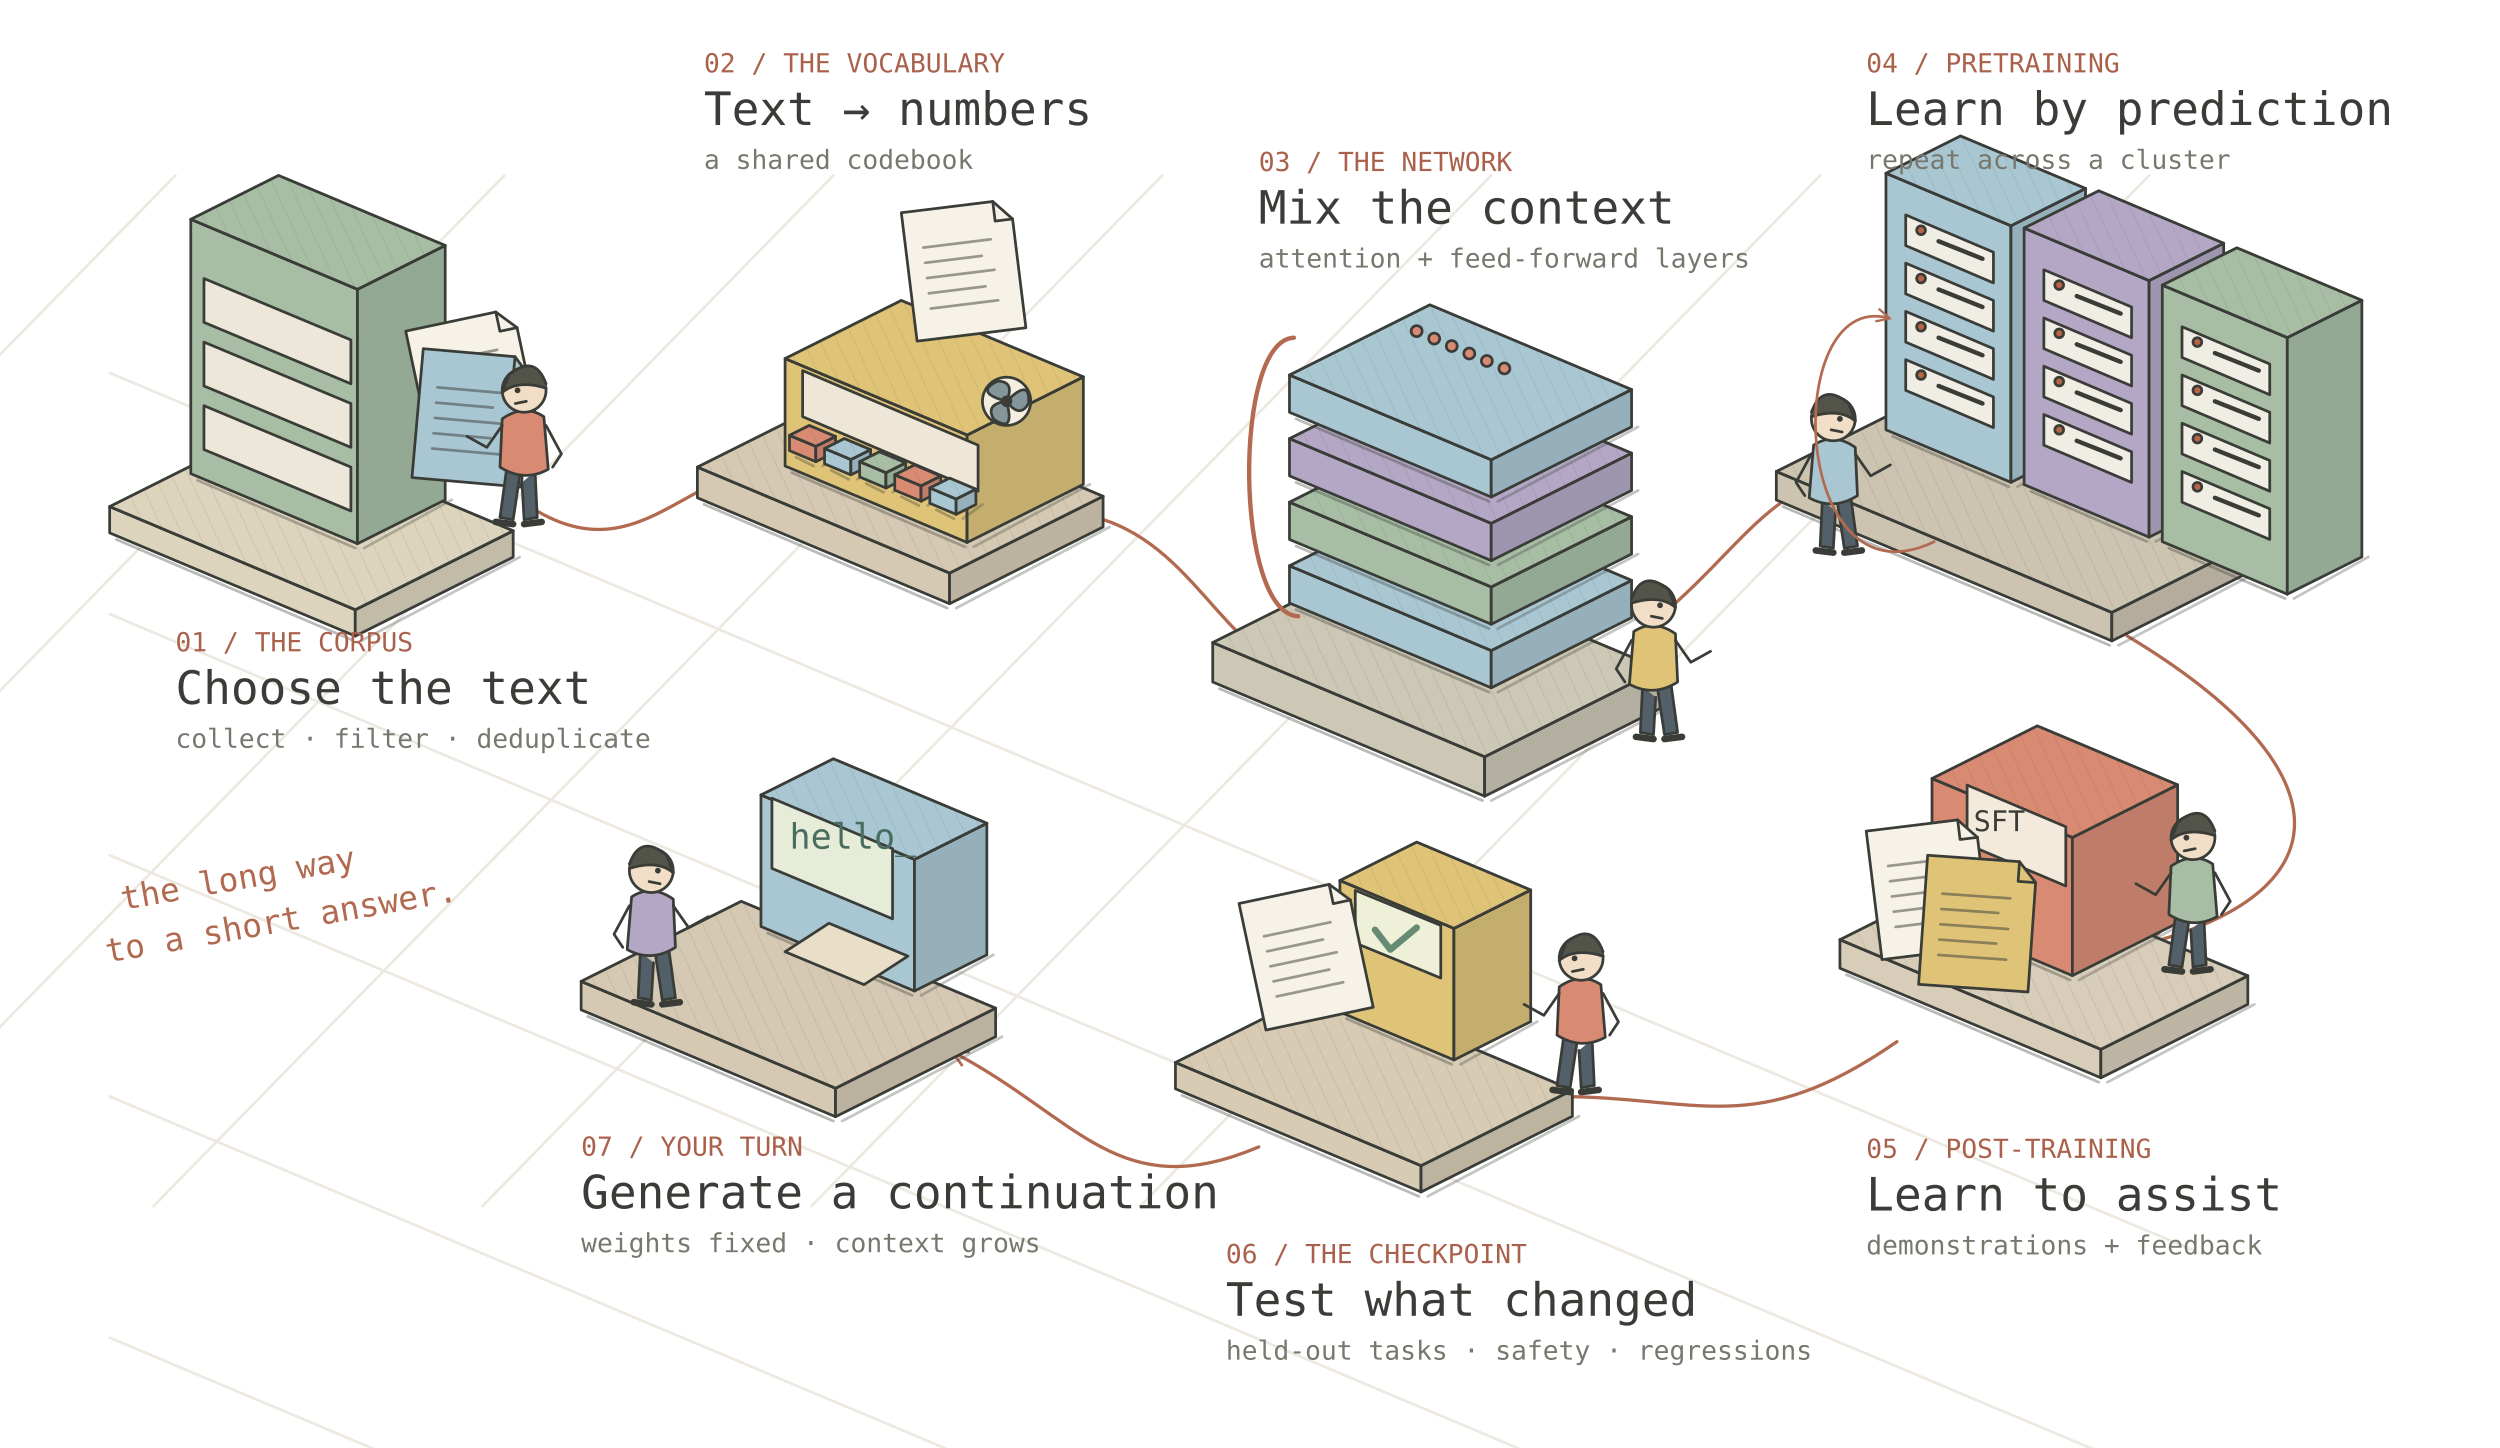
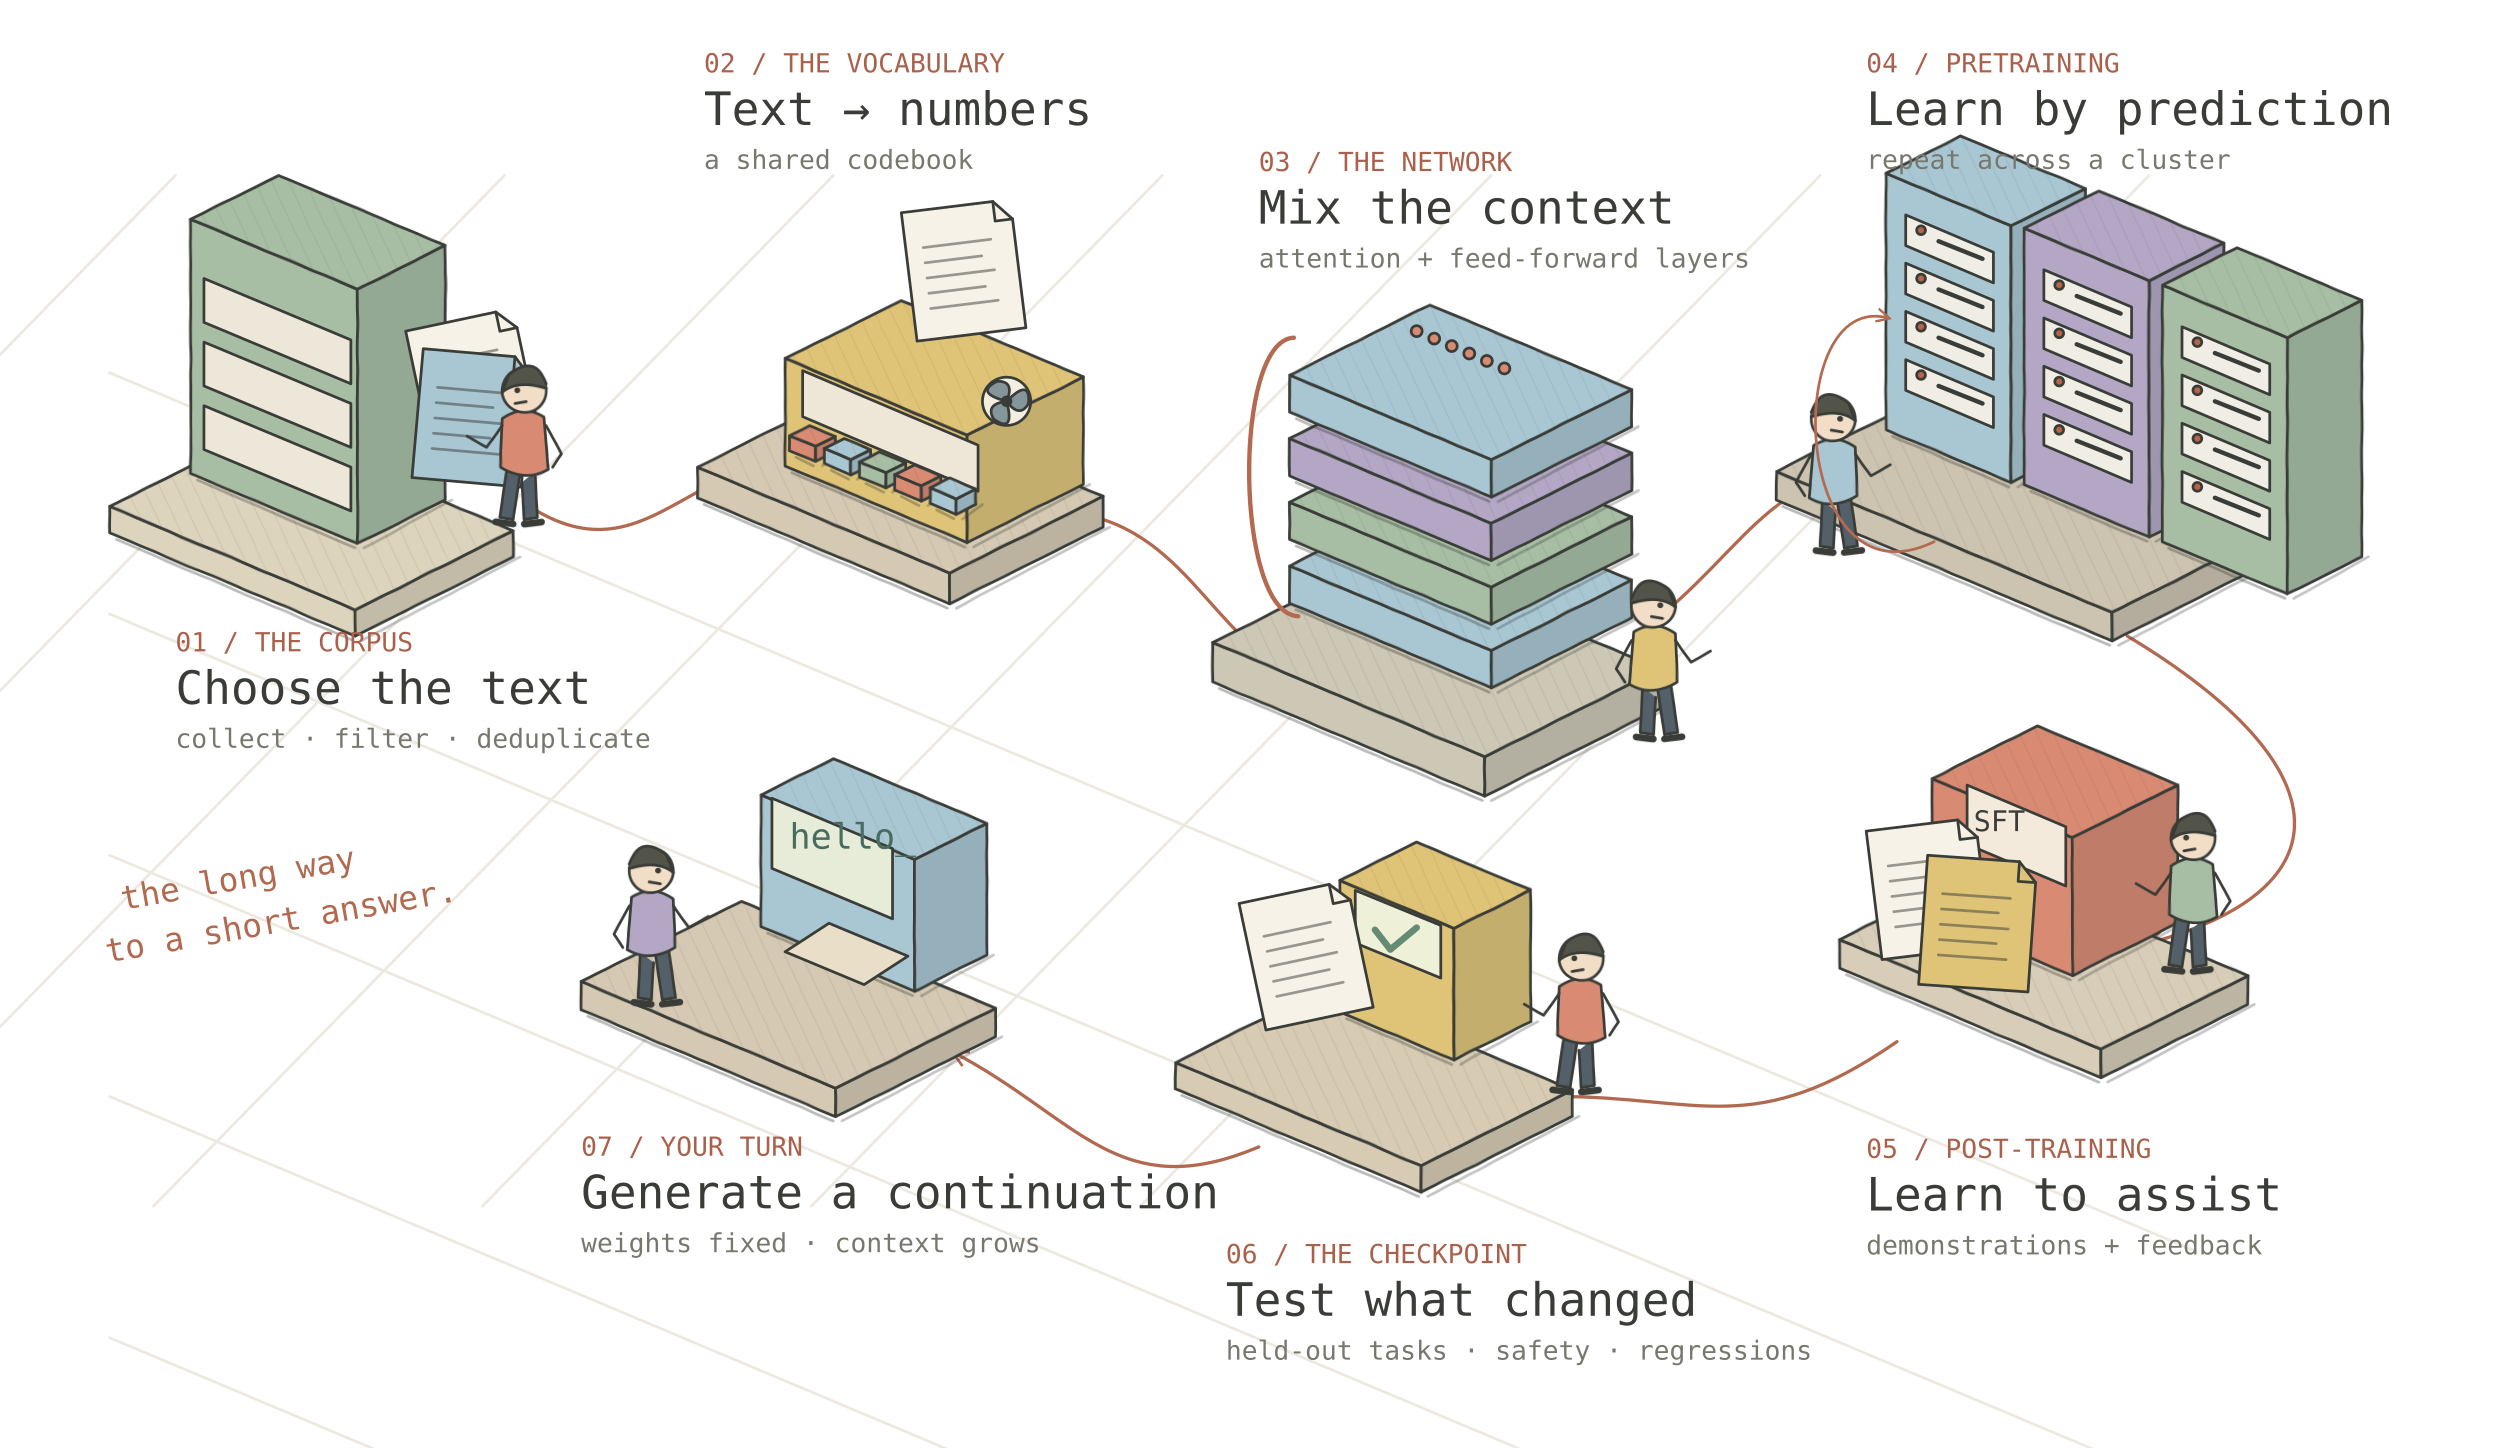
<svg xmlns="http://www.w3.org/2000/svg" viewBox="0 0 1140 660" role="group" aria-label="An illustrated workshop follows a language model from a curated document archive through tokenization, transformer layers, a GPU cluster, post-training, evaluation, and inference. Select a station to explore." class="workshop-svg">
  <defs>
-     <pattern id="hatch" width="7" height="7" patternUnits="userSpaceOnUse" patternTransform="rotate(-25)">
+     <pattern id="workshop-hatch" width="7" height="7" patternUnits="userSpaceOnUse" patternTransform="rotate(-25)">
      <path d="M0 0V7" stroke="#443f36" stroke-width=".7" opacity=".45" />
    </pattern>
-     <filter id="pencil">
+     <filter id="workshop-pencil">
      <feTurbulence type="fractalNoise" baseFrequency=".065" numOctaves="2" seed="8" result="noise" />
      <feDisplacementMap in="SourceGraphic" in2="noise" scale=".7" xChannelSelector="R" yChannelSelector="G" />
    </filter>
-     <marker id="arrow" viewBox="0 0 10 10" refX="8" refY="5" markerWidth="6" markerHeight="6" orient="auto-start-reverse">
+     <marker id="workshop-arrow" viewBox="0 0 10 10" refX="8" refY="5" markerWidth="6" markerHeight="6" orient="auto-start-reverse">
      <path d="M1 1L9 5L1 9" fill="none" stroke="#b16a50" stroke-width="1.4" />
    </marker>
  </defs>
  <g stroke="#393c37" stroke-width="1.25" stroke-linecap="round" stroke-linejoin="round" font-family="Kevin,monospace" fill="#393c37">
    <g fill="none" stroke="#c1b59b" opacity=".3">
      <path d="M50 170L1000 570" />
      <path d="M50 280L1000 680" />
      <path d="M50 390L1000 790" />
      <path d="M50 500L1000 900" />
      <path d="M50 610L1000 1010" />
      <path d="M50 720L1000 1120" />
      <path d="M80 80L-380 550" />
      <path d="M230 80L-230 550" />
      <path d="M380 80L-80 550" />
      <path d="M530 80L70 550" />
      <path d="M680 80L220 550" />
      <path d="M830 80L370 550" />
      <path d="M980 80L520 550" />
    </g>
    <g fill="none" stroke="#b16a50" stroke-width="1.5">
-       <path d="M240 230C300 270 320 190 385 218" marker-end="url(#arrow)" class="flow-path" />
-       <path d="M500 236C550 250 560 310 610 310" marker-end="url(#arrow)" class="flow-path" />
-       <path d="M748 288C800 250 810 202 880 220" marker-end="url(#arrow)" class="flow-path" />
-       <path d="M970 290C1070 350 1070 406 980 430" marker-end="url(#arrow)" class="flow-path" />
-       <path d="M865 475C800 520 775 500 710 500" marker-end="url(#arrow)" class="flow-path" />
-       <path d="M574 523C510 550 492 510 435 480" marker-end="url(#arrow)" class="flow-path" />
+       <path d="M240 230C300 270 320 190 385 218" marker-end="url(#workshop-arrow)" class="flow-path" />
+       <path d="M500 236C550 250 560 310 610 310" marker-end="url(#workshop-arrow)" class="flow-path" />
+       <path d="M748 288C800 250 810 202 880 220" marker-end="url(#workshop-arrow)" class="flow-path" />
+       <path d="M970 290C1070 350 1070 406 980 430" marker-end="url(#workshop-arrow)" class="flow-path" />
+       <path d="M865 475C800 520 775 500 710 500" marker-end="url(#workshop-arrow)" class="flow-path" />
+       <path d="M574 523C510 550 492 510 435 480" marker-end="url(#workshop-arrow)" class="flow-path" />
    </g>
    <a href="#data" class="station" data-stop="0" aria-label="Explore data curation">
      <g class="station-art">
-         <g class="ink-object">
+         <g class="ink-object" filter="url(#workshop-pencil)">
          <polygon points="50,231 162,278.04 162,290.04 50,243" fill="#ddd4bd" />
          <polygon points="234,242.04 162,278.04 162,290.04 234,254.04" fill="#ddd4bd" />
          <polygon points="234,242.04 162,278.04 162,290.04 234,254.04" fill="#252c32" opacity=".15" />
          <polygon points="122,195 234,242.04 162,278.04 50,231" fill="#ddd4bd" />
-           <polygon points="122,195 234,242.04 162,278.04 50,231" fill="url(#hatch)" opacity=".27" />
+           <polygon points="122,195 234,242.04 162,278.04 50,231" fill="url(#workshop-hatch)" opacity=".27" />
          <path d="M53 246L161 292.04" opacity=".35" />
          <path d="M165 292.04L237 254.04" opacity=".3" />
        </g>
-         <g class="ink-object">
+         <g class="ink-object" filter="url(#workshop-pencil)">
          <polygon points="87,100 163,131.92 163,247.92 87,216" fill="#a7bea4" />
          <polygon points="203,111.92 163,131.92 163,247.92 203,227.92" fill="#a7bea4" />
          <polygon points="203,111.92 163,131.92 163,247.92 203,227.92" fill="#252c32" opacity=".15" />
          <polygon points="127,80 203,111.92 163,131.92 87,100" fill="#a7bea4" />
-           <polygon points="127,80 203,111.92 163,131.92 87,100" fill="url(#hatch)" opacity=".27" />
+           <polygon points="127,80 203,111.92 163,131.92 87,100" fill="url(#workshop-hatch)" opacity=".27" />
          <path d="M90 219L162 249.92" opacity=".35" />
          <path d="M166 249.92L206 227.92" opacity=".3" />
        </g>
        <path d="M93 127l67 28v20l-67-28z" fill="#ece7d8" />
        <path d="M93 156l67 28v20l-67-28z" fill="#ece7d8" />
        <path d="M93 185l67 28v20l-67-28z" fill="#ece7d8" />
        <g transform="translate(185 151) rotate(-12)">
          <path d="M0 0L42 0L50 9L50 59L0 59Z" fill="#f7f2e7" />
          <path d="M42 0L42 9L50 9" fill="none" />
          <path d="M8 17L39 17" opacity=".5" />
          <path d="M8 24L34 24" opacity=".5" />
          <path d="M8 31L39 31" opacity=".5" />
          <path d="M8 38L34 38" opacity=".5" />
          <path d="M8 45L39 45" opacity=".5" />
        </g>
        <g transform="translate(193 159) rotate(5)">
          <path d="M0 0L42 0L50 9L50 59L0 59Z" fill="#a9c7d3" />
          <path d="M42 0L42 9L50 9" fill="none" />
          <path d="M8 17L39 17" opacity=".5" />
          <path d="M8 24L34 24" opacity=".5" />
          <path d="M8 31L39 31" opacity=".5" />
          <path d="M8 38L34 38" opacity=".5" />
          <path d="M8 45L39 45" opacity=".5" />
        </g>
-         <g transform="translate(239 207) scale(-1 1)" class="tiny-person">
+         <g transform="translate(239 207) scale(-1 1)" class="tiny-person" filter="url(#workshop-pencil)">
          <path d="M-5 8L-6 29L0 30L1 13M2 10L5 30L11 29L8 7" fill="#536069" />
          <path d="M-9-17Q0-23 10-16L11 6Q0 13-11 7Z" fill="#d98a72" />
          <path d="M-10-13L-17 0L-13 6M10-13L17-3L26-8" fill="none" />
          <circle cx="0" cy="-29" r="10" fill="#f2ddc7" />
          <path d="M-10-32Q-5-46 7-36L10-28Q3-34-10-30" fill="#525349" />
          <circle cx="3" cy="-29" r="0.7" fill="#393c37" />
          <path d="M-1-24L4-23" fill="none" />
          <path d="M-8 31L0 32M5 32L13 31" stroke-width="3" />
        </g>
      </g>
      <g class="station-label" stroke="none">
        <text x="80" y="297" font-size="12" fill="#aa614b">01 / THE CORPUS</text>
        <text x="80" y="321" font-size="21">Choose the text</text>
        <text x="80" y="341" font-size="12" fill="#77776e">collect · filter · deduplicate</text>
      </g>
    </a>
    <a href="#tokens" class="station" data-stop="1" aria-label="Explore tokenization">
      <g class="station-art">
-         <g class="ink-object">
+         <g class="ink-object" filter="url(#workshop-pencil)">
          <polygon points="318,213 433,261.3 433,275.3 318,227" fill="#d5c9b4" />
          <polygon points="503,226.3 433,261.3 433,275.3 503,240.3" fill="#d5c9b4" />
          <polygon points="503,226.3 433,261.3 433,275.3 503,240.3" fill="#252c32" opacity=".15" />
          <polygon points="388,178 503,226.3 433,261.3 318,213" fill="#d5c9b4" />
-           <polygon points="388,178 503,226.3 433,261.3 318,213" fill="url(#hatch)" opacity=".27" />
+           <polygon points="388,178 503,226.3 433,261.3 318,213" fill="url(#workshop-hatch)" opacity=".27" />
          <path d="M321 230L432 277.3" opacity=".35" />
          <path d="M436 277.3L506 240.3" opacity=".3" />
        </g>
-         <g class="ink-object">
+         <g class="ink-object" filter="url(#workshop-pencil)">
          <polygon points="358,163.5 441,198.36 441,247.36 358,212.5" fill="#dfc478" />
          <polygon points="494,171.86 441,198.36 441,247.36 494,220.86" fill="#dfc478" />
          <polygon points="494,171.86 441,198.36 441,247.36 494,220.86" fill="#252c32" opacity=".15" />
          <polygon points="411,137 494,171.86 441,198.36 358,163.5" fill="#dfc478" />
-           <polygon points="411,137 494,171.86 441,198.36 358,163.5" fill="url(#hatch)" opacity=".27" />
+           <polygon points="411,137 494,171.86 441,198.36 358,163.5" fill="url(#workshop-hatch)" opacity=".27" />
          <path d="M361 215.5L440 249.36" opacity=".35" />
          <path d="M444 249.36L497 220.86" opacity=".3" />
        </g>
        <path d="M366 169l80 34v21l-80-34z" fill="#eee6d7" />
-         <g class="ink-object">
+         <g class="ink-object" filter="url(#workshop-pencil)">
          <polygon points="360,198.5 372,203.54 372,210.54 360,205.5" fill="#d98a72" />
          <polygon points="381,199.04 372,203.54 372,210.54 381,206.04" fill="#d98a72" />
          <polygon points="381,199.04 372,203.54 372,210.54 381,206.04" fill="#252c32" opacity=".15" />
          <polygon points="369,194 381,199.04 372,203.54 360,198.5" fill="#d98a72" />
-           <polygon points="369,194 381,199.04 372,203.54 360,198.5" fill="url(#hatch)" opacity=".27" />
+           <polygon points="369,194 381,199.04 372,203.54 360,198.5" fill="url(#workshop-hatch)" opacity=".27" />
          <path d="M363 208.5L371 212.54" opacity=".35" />
          <path d="M375 212.54L384 206.04" opacity=".3" />
        </g>
-         <g class="ink-object">
+         <g class="ink-object" filter="url(#workshop-pencil)">
          <polygon points="376,204.5 388,209.54 388,216.54 376,211.5" fill="#a9c7d3" />
          <polygon points="397,205.04 388,209.54 388,216.54 397,212.04" fill="#a9c7d3" />
          <polygon points="397,205.04 388,209.54 388,216.54 397,212.04" fill="#252c32" opacity=".15" />
          <polygon points="385,200 397,205.04 388,209.54 376,204.5" fill="#a9c7d3" />
-           <polygon points="385,200 397,205.04 388,209.54 376,204.5" fill="url(#hatch)" opacity=".27" />
+           <polygon points="385,200 397,205.04 388,209.54 376,204.5" fill="url(#workshop-hatch)" opacity=".27" />
          <path d="M379 214.5L387 218.54" opacity=".35" />
          <path d="M391 218.54L400 212.04" opacity=".3" />
        </g>
-         <g class="ink-object">
+         <g class="ink-object" filter="url(#workshop-pencil)">
          <polygon points="392,210.5 404,215.54 404,222.54 392,217.5" fill="#a7bea4" />
          <polygon points="413,211.04 404,215.54 404,222.54 413,218.04" fill="#a7bea4" />
          <polygon points="413,211.04 404,215.54 404,222.54 413,218.04" fill="#252c32" opacity=".15" />
          <polygon points="401,206 413,211.04 404,215.54 392,210.5" fill="#a7bea4" />
-           <polygon points="401,206 413,211.04 404,215.54 392,210.5" fill="url(#hatch)" opacity=".27" />
+           <polygon points="401,206 413,211.04 404,215.54 392,210.5" fill="url(#workshop-hatch)" opacity=".27" />
          <path d="M395 220.5L403 224.54" opacity=".35" />
          <path d="M407 224.54L416 218.04" opacity=".3" />
        </g>
-         <g class="ink-object">
+         <g class="ink-object" filter="url(#workshop-pencil)">
          <polygon points="408,216.5 420,221.54 420,228.54 408,223.5" fill="#d98a72" />
          <polygon points="429,217.04 420,221.54 420,228.54 429,224.04" fill="#d98a72" />
          <polygon points="429,217.04 420,221.54 420,228.54 429,224.04" fill="#252c32" opacity=".15" />
          <polygon points="417,212 429,217.04 420,221.54 408,216.5" fill="#d98a72" />
-           <polygon points="417,212 429,217.04 420,221.54 408,216.5" fill="url(#hatch)" opacity=".27" />
+           <polygon points="417,212 429,217.04 420,221.54 408,216.5" fill="url(#workshop-hatch)" opacity=".27" />
          <path d="M411 226.5L419 230.54" opacity=".35" />
          <path d="M423 230.54L432 224.04" opacity=".3" />
        </g>
-         <g class="ink-object">
+         <g class="ink-object" filter="url(#workshop-pencil)">
          <polygon points="424,222.5 436,227.54 436,234.54 424,229.5" fill="#a9c7d3" />
          <polygon points="445,223.04 436,227.54 436,234.54 445,230.04" fill="#a9c7d3" />
          <polygon points="445,223.04 436,227.54 436,234.54 445,230.04" fill="#252c32" opacity=".15" />
          <polygon points="433,218 445,223.04 436,227.54 424,222.5" fill="#a9c7d3" />
-           <polygon points="433,218 445,223.04 436,227.54 424,222.5" fill="url(#hatch)" opacity=".27" />
+           <polygon points="433,218 445,223.04 436,227.54 424,222.5" fill="url(#workshop-hatch)" opacity=".27" />
          <path d="M427 232.5L435 236.54" opacity=".35" />
          <path d="M439 236.54L448 230.04" opacity=".3" />
        </g>
        <g transform="translate(411 97) rotate(-7)">
          <path d="M0 0L42 0L50 9L50 59L0 59Z" fill="#f7f2e7" />
          <path d="M42 0L42 9L50 9" fill="none" />
          <path d="M8 17L39 17" opacity=".5" />
          <path d="M8 24L34 24" opacity=".5" />
          <path d="M8 31L39 31" opacity=".5" />
          <path d="M8 38L34 38" opacity=".5" />
          <path d="M8 45L39 45" opacity=".5" />
        </g>
        <g class="fan" style="transform-origin:459px 183px">
          <circle cx="459" cy="183" r="11" fill="#f4eee0" />
          <path d="M459 183q11 -11 10 1q-4 7 -10 -1" fill="#85969b" transform="rotate(0 459 183)" />
          <path d="M459 183q11 -11 10 1q-4 7 -10 -1" fill="#85969b" transform="rotate(120 459 183)" />
          <path d="M459 183q11 -11 10 1q-4 7 -10 -1" fill="#85969b" transform="rotate(240 459 183)" />
          <circle cx="459" cy="183" r="2" fill="#393c37" />
        </g>
      </g>
      <g class="station-label" stroke="none">
        <text x="321" y="33" font-size="12" fill="#aa614b">02 / THE VOCABULARY</text>
        <text x="321" y="57" font-size="21">Text → numbers</text>
        <text x="321" y="77" font-size="12" fill="#77776e">a shared codebook</text>
      </g>
    </a>
    <a href="#transformer" class="station" data-stop="2" aria-label="Explore the transformer">
      <g class="station-art">
-         <g class="ink-object">
+         <g class="ink-object" filter="url(#workshop-pencil)">
          <polygon points="553,293 677,345.08 677,363.08 553,311" fill="#cdc7b5" />
          <polygon points="757,305.08 677,345.08 677,363.08 757,323.08" fill="#cdc7b5" />
          <polygon points="757,305.08 677,345.08 677,363.08 757,323.08" fill="#252c32" opacity=".15" />
          <polygon points="633,253 757,305.08 677,345.08 553,293" fill="#cdc7b5" />
-           <polygon points="633,253 757,305.08 677,345.08 553,293" fill="url(#hatch)" opacity=".27" />
+           <polygon points="633,253 757,305.08 677,345.08 553,293" fill="url(#workshop-hatch)" opacity=".27" />
          <path d="M556 314L676 365.08" opacity=".35" />
          <path d="M680 365.08L760 323.08" opacity=".3" />
        </g>
-         <g class="ink-object">
+         <g class="ink-object" filter="url(#workshop-pencil)">
          <polygon points="588,258 680,296.64 680,313.64 588,275" fill="#a9c7d3" />
          <polygon points="744,264.64 680,296.64 680,313.64 744,281.64" fill="#a9c7d3" />
          <polygon points="744,264.64 680,296.64 680,313.64 744,281.64" fill="#252c32" opacity=".15" />
          <polygon points="652,226 744,264.64 680,296.64 588,258" fill="#a9c7d3" />
-           <polygon points="652,226 744,264.64 680,296.64 588,258" fill="url(#hatch)" opacity=".27" />
+           <polygon points="652,226 744,264.64 680,296.64 588,258" fill="url(#workshop-hatch)" opacity=".27" />
          <path d="M591 278L679 315.64" opacity=".35" />
          <path d="M683 315.64L747 281.64" opacity=".3" />
        </g>
-         <g class="ink-object">
+         <g class="ink-object" filter="url(#workshop-pencil)">
          <polygon points="588,229 680,267.64 680,284.64 588,246" fill="#a7bea4" />
          <polygon points="744,235.64 680,267.64 680,284.64 744,252.64" fill="#a7bea4" />
          <polygon points="744,235.64 680,267.64 680,284.64 744,252.64" fill="#252c32" opacity=".15" />
          <polygon points="652,197 744,235.64 680,267.64 588,229" fill="#a7bea4" />
-           <polygon points="652,197 744,235.64 680,267.64 588,229" fill="url(#hatch)" opacity=".27" />
+           <polygon points="652,197 744,235.64 680,267.64 588,229" fill="url(#workshop-hatch)" opacity=".27" />
          <path d="M591 249L679 286.64" opacity=".35" />
          <path d="M683 286.64L747 252.64" opacity=".3" />
        </g>
-         <g class="ink-object">
+         <g class="ink-object" filter="url(#workshop-pencil)">
          <polygon points="588,200 680,238.64 680,255.64 588,217" fill="#b3a7c5" />
          <polygon points="744,206.64 680,238.64 680,255.64 744,223.64" fill="#b3a7c5" />
          <polygon points="744,206.64 680,238.64 680,255.64 744,223.64" fill="#252c32" opacity=".15" />
          <polygon points="652,168 744,206.64 680,238.64 588,200" fill="#b3a7c5" />
-           <polygon points="652,168 744,206.64 680,238.64 588,200" fill="url(#hatch)" opacity=".27" />
+           <polygon points="652,168 744,206.64 680,238.64 588,200" fill="url(#workshop-hatch)" opacity=".27" />
          <path d="M591 220L679 257.64" opacity=".35" />
          <path d="M683 257.64L747 223.64" opacity=".3" />
        </g>
-         <g class="ink-object">
+         <g class="ink-object" filter="url(#workshop-pencil)">
          <polygon points="588,171 680,209.64 680,226.64 588,188" fill="#a9c7d3" />
          <polygon points="744,177.64 680,209.64 680,226.64 744,194.64" fill="#a9c7d3" />
          <polygon points="744,177.64 680,209.64 680,226.64 744,194.64" fill="#252c32" opacity=".15" />
          <polygon points="652,139 744,177.64 680,209.64 588,171" fill="#a9c7d3" />
-           <polygon points="652,139 744,177.64 680,209.64 588,171" fill="url(#hatch)" opacity=".27" />
+           <polygon points="652,139 744,177.64 680,209.64 588,171" fill="url(#workshop-hatch)" opacity=".27" />
          <path d="M591 191L679 228.64" opacity=".35" />
          <path d="M683 228.64L747 194.64" opacity=".3" />
        </g>
        <path d="M592 281C563 280 562 155 590 154" fill="none" stroke="#b46a51" stroke-width="2" />
        <circle cx="646" cy="151" r="2.5" fill="#d98a72" />
        <circle cx="654" cy="154.4" r="2.5" fill="#d98a72" />
        <circle cx="662" cy="157.8" r="2.5" fill="#d98a72" />
        <circle cx="670" cy="161.2" r="2.5" fill="#d98a72" />
        <circle cx="678" cy="164.6" r="2.5" fill="#d98a72" />
        <circle cx="686" cy="168" r="2.5" fill="#d98a72" />
-         <g transform="translate(754 305) scale(1 1)" class="tiny-person">
+         <g transform="translate(754 305) scale(1 1)" class="tiny-person" filter="url(#workshop-pencil)">
          <path d="M-5 8L-6 29L0 30L1 13M2 10L5 30L11 29L8 7" fill="#536069" />
          <path d="M-9-17Q0-23 10-16L11 6Q0 13-11 7Z" fill="#dfc478" />
          <path d="M-10-13L-17 0L-13 6M10-13L17-3L26-8" fill="none" />
          <circle cx="0" cy="-29" r="10" fill="#f2ddc7" />
          <path d="M-10-32Q-5-46 7-36L10-28Q3-34-10-30" fill="#525349" />
          <circle cx="3" cy="-29" r="0.7" fill="#393c37" />
          <path d="M-1-24L4-23" fill="none" />
          <path d="M-8 31L0 32M5 32L13 31" stroke-width="3" />
        </g>
      </g>
      <g class="station-label" stroke="none">
        <text x="574" y="78" font-size="12" fill="#aa614b">03 / THE NETWORK</text>
        <text x="574" y="102" font-size="21">Mix the context</text>
        <text x="574" y="122" font-size="12" fill="#77776e">attention + feed-forward layers</text>
      </g>
    </a>
    <a href="#learning" class="station" data-stop="3" aria-label="Explore pretraining">
      <g class="station-art">
-         <g class="ink-object">
+         <g class="ink-object" filter="url(#workshop-pencil)">
          <polygon points="810,215 963,279.26 963,292.26 810,228" fill="#ccc3b0" />
          <polygon points="1037,242.26 963,279.26 963,292.26 1037,255.26" fill="#ccc3b0" />
          <polygon points="1037,242.26 963,279.26 963,292.26 1037,255.26" fill="#252c32" opacity=".15" />
          <polygon points="884,178 1037,242.26 963,279.26 810,215" fill="#ccc3b0" />
-           <polygon points="884,178 1037,242.26 963,279.26 810,215" fill="url(#hatch)" opacity=".27" />
+           <polygon points="884,178 1037,242.26 963,279.26 810,215" fill="url(#workshop-hatch)" opacity=".27" />
          <path d="M813 231L962 294.26" opacity=".35" />
          <path d="M966 294.26L1040 255.26" opacity=".3" />
        </g>
-         <g class="ink-object">
+         <g class="ink-object" filter="url(#workshop-pencil)">
          <polygon points="860,79 917,102.94 917,219.94 860,196" fill="#a9c7d3" />
          <polygon points="951,85.94 917,102.94 917,219.94 951,202.94" fill="#a9c7d3" />
          <polygon points="951,85.94 917,102.94 917,219.94 951,202.94" fill="#252c32" opacity=".15" />
          <polygon points="894,62 951,85.94 917,102.94 860,79" fill="#a9c7d3" />
-           <polygon points="894,62 951,85.94 917,102.94 860,79" fill="url(#hatch)" opacity=".27" />
+           <polygon points="894,62 951,85.94 917,102.94 860,79" fill="url(#workshop-hatch)" opacity=".27" />
          <path d="M863 199L916 221.94" opacity=".35" />
          <path d="M920 221.94L954 202.94" opacity=".3" />
        </g>
        <path d="M869 98l40 17v14l-40-17z" fill="#f0ede4" />
        <circle cx="876" cy="105" r="2" fill="#b96446" class="blink" />
        <path d="M884 110L904 118" stroke-width="2" />
        <path d="M869 120l40 17v14l-40-17z" fill="#f0ede4" />
        <circle cx="876" cy="127" r="2" fill="#b96446" class="blink" />
        <path d="M884 132L904 140" stroke-width="2" />
        <path d="M869 142l40 17v14l-40-17z" fill="#f0ede4" />
        <circle cx="876" cy="149" r="2" fill="#b96446" class="blink" />
        <path d="M884 154L904 162" stroke-width="2" />
        <path d="M869 164l40 17v14l-40-17z" fill="#f0ede4" />
        <circle cx="876" cy="171" r="2" fill="#b96446" class="blink" />
        <path d="M884 176L904 184" stroke-width="2" />
-         <g class="ink-object">
+         <g class="ink-object" filter="url(#workshop-pencil)">
          <polygon points="923,104 980,127.94 980,244.94 923,221" fill="#b3a7c5" />
          <polygon points="1014,110.94 980,127.94 980,244.94 1014,227.94" fill="#b3a7c5" />
          <polygon points="1014,110.94 980,127.94 980,244.94 1014,227.94" fill="#252c32" opacity=".15" />
          <polygon points="957,87 1014,110.94 980,127.94 923,104" fill="#b3a7c5" />
-           <polygon points="957,87 1014,110.94 980,127.94 923,104" fill="url(#hatch)" opacity=".27" />
+           <polygon points="957,87 1014,110.94 980,127.94 923,104" fill="url(#workshop-hatch)" opacity=".27" />
          <path d="M926 224L979 246.94" opacity=".35" />
          <path d="M983 246.94L1017 227.94" opacity=".3" />
        </g>
        <path d="M932 123l40 17v14l-40-17z" fill="#f0ede4" />
        <circle cx="939" cy="130" r="2" fill="#b96446" class="blink" />
        <path d="M947 135L967 143" stroke-width="2" />
        <path d="M932 145l40 17v14l-40-17z" fill="#f0ede4" />
        <circle cx="939" cy="152" r="2" fill="#b96446" class="blink" />
        <path d="M947 157L967 165" stroke-width="2" />
        <path d="M932 167l40 17v14l-40-17z" fill="#f0ede4" />
        <circle cx="939" cy="174" r="2" fill="#b96446" class="blink" />
        <path d="M947 179L967 187" stroke-width="2" />
        <path d="M932 189l40 17v14l-40-17z" fill="#f0ede4" />
        <circle cx="939" cy="196" r="2" fill="#b96446" class="blink" />
        <path d="M947 201L967 209" stroke-width="2" />
-         <g class="ink-object">
+         <g class="ink-object" filter="url(#workshop-pencil)">
          <polygon points="986,130 1043,153.94 1043,270.94 986,247" fill="#a7bea4" />
          <polygon points="1077,136.94 1043,153.94 1043,270.94 1077,253.94" fill="#a7bea4" />
          <polygon points="1077,136.94 1043,153.94 1043,270.94 1077,253.94" fill="#252c32" opacity=".15" />
          <polygon points="1020,113 1077,136.94 1043,153.94 986,130" fill="#a7bea4" />
-           <polygon points="1020,113 1077,136.94 1043,153.94 986,130" fill="url(#hatch)" opacity=".27" />
+           <polygon points="1020,113 1077,136.94 1043,153.94 986,130" fill="url(#workshop-hatch)" opacity=".27" />
          <path d="M989 250L1042 272.94" opacity=".35" />
          <path d="M1046 272.94L1080 253.94" opacity=".3" />
        </g>
        <path d="M995 149l40 17v14l-40-17z" fill="#f0ede4" />
        <circle cx="1002" cy="156" r="2" fill="#b96446" class="blink" />
        <path d="M1010 161L1030 169" stroke-width="2" />
        <path d="M995 171l40 17v14l-40-17z" fill="#f0ede4" />
        <circle cx="1002" cy="178" r="2" fill="#b96446" class="blink" />
        <path d="M1010 183L1030 191" stroke-width="2" />
        <path d="M995 193l40 17v14l-40-17z" fill="#f0ede4" />
        <circle cx="1002" cy="200" r="2" fill="#b96446" class="blink" />
        <path d="M1010 205L1030 213" stroke-width="2" />
        <path d="M995 215l40 17v14l-40-17z" fill="#f0ede4" />
        <circle cx="1002" cy="222" r="2" fill="#b96446" class="blink" />
        <path d="M1010 227L1030 235" stroke-width="2" />
-         <g transform="translate(836 220) scale(1 1)" class="tiny-person">
+         <g transform="translate(836 220) scale(1 1)" class="tiny-person" filter="url(#workshop-pencil)">
          <path d="M-5 8L-6 29L0 30L1 13M2 10L5 30L11 29L8 7" fill="#536069" />
          <path d="M-9-17Q0-23 10-16L11 6Q0 13-11 7Z" fill="#a9c7d3" />
          <path d="M-10-13L-17 0L-13 6M10-13L17-3L26-8" fill="none" />
          <circle cx="0" cy="-29" r="10" fill="#f2ddc7" />
          <path d="M-10-32Q-5-46 7-36L10-28Q3-34-10-30" fill="#525349" />
          <circle cx="3" cy="-29" r="0.7" fill="#393c37" />
          <path d="M-1-24L4-23" fill="none" />
          <path d="M-8 31L0 32M5 32L13 31" stroke-width="3" />
        </g>
-         <path d="M882 247C816 279 812 132 861 145" fill="none" stroke="#b46a51" marker-end="url(#arrow)" />
+         <path d="M882 247C816 279 812 132 861 145" fill="none" stroke="#b46a51" marker-end="url(#workshop-arrow)" />
      </g>
      <g class="station-label" stroke="none">
        <text x="851" y="33" font-size="12" fill="#aa614b">04 / PRETRAINING</text>
        <text x="851" y="57" font-size="21">Learn by prediction</text>
        <text x="851" y="77" font-size="12" fill="#77776e">repeat across a cluster</text>
      </g>
    </a>
    <a href="#assistant" class="station" data-stop="4" aria-label="Explore post-training">
      <g class="station-art">
-         <g class="ink-object">
+         <g class="ink-object" filter="url(#workshop-pencil)">
          <polygon points="839,428.5 958,478.48 958,491.48 839,441.5" fill="#d7cdb8" />
          <polygon points="1025,444.98 958,478.48 958,491.48 1025,457.98" fill="#d7cdb8" />
          <polygon points="1025,444.98 958,478.48 958,491.48 1025,457.98" fill="#252c32" opacity=".15" />
          <polygon points="906,395 1025,444.98 958,478.48 839,428.5" fill="#d7cdb8" />
-           <polygon points="906,395 1025,444.98 958,478.48 839,428.5" fill="url(#hatch)" opacity=".27" />
+           <polygon points="906,395 1025,444.98 958,478.48 839,428.5" fill="url(#workshop-hatch)" opacity=".27" />
          <path d="M842 444.5L957 493.48" opacity=".35" />
          <path d="M961 493.48L1028 457.98" opacity=".3" />
        </g>
-         <g class="ink-object">
+         <g class="ink-object" filter="url(#workshop-pencil)">
          <polygon points="881,355 945,381.88 945,444.88 881,418" fill="#d98a72" />
          <polygon points="993,357.88 945,381.88 945,444.88 993,420.88" fill="#d98a72" />
          <polygon points="993,357.88 945,381.88 945,444.88 993,420.88" fill="#252c32" opacity=".15" />
          <polygon points="929,331 993,357.88 945,381.88 881,355" fill="#d98a72" />
-           <polygon points="929,331 993,357.88 945,381.88 881,355" fill="url(#hatch)" opacity=".27" />
+           <polygon points="929,331 993,357.88 945,381.88 881,355" fill="url(#workshop-hatch)" opacity=".27" />
          <path d="M884 421L944 446.88" opacity=".35" />
          <path d="M948 446.88L996 420.88" opacity=".3" />
        </g>
        <path d="M897 358l45 19v27l-45-19z" fill="#f4eadb" />
        <text x="900" y="379" font-size="13" stroke="none">SFT</text>
-         <g transform="translate(1000 411) scale(-1 1)" class="tiny-person">
+         <g transform="translate(1000 411) scale(-1 1)" class="tiny-person" filter="url(#workshop-pencil)">
          <path d="M-5 8L-6 29L0 30L1 13M2 10L5 30L11 29L8 7" fill="#536069" />
          <path d="M-9-17Q0-23 10-16L11 6Q0 13-11 7Z" fill="#a7bea4" />
          <path d="M-10-13L-17 0L-13 6M10-13L17-3L26-8" fill="none" />
          <circle cx="0" cy="-29" r="10" fill="#f2ddc7" />
          <path d="M-10-32Q-5-46 7-36L10-28Q3-34-10-30" fill="#525349" />
          <circle cx="3" cy="-29" r="0.7" fill="#393c37" />
          <path d="M-1-24L4-23" fill="none" />
          <path d="M-8 31L0 32M5 32L13 31" stroke-width="3" />
        </g>
        <g transform="translate(851 379) rotate(-7)">
          <path d="M0 0L42 0L50 9L50 59L0 59Z" fill="#f7f2e7" />
          <path d="M42 0L42 9L50 9" fill="none" />
          <path d="M8 17L39 17" opacity=".5" />
          <path d="M8 24L34 24" opacity=".5" />
          <path d="M8 31L39 31" opacity=".5" />
          <path d="M8 38L34 38" opacity=".5" />
          <path d="M8 45L39 45" opacity=".5" />
        </g>
        <g transform="translate(879 390) rotate(4)">
          <path d="M0 0L42 0L50 9L50 59L0 59Z" fill="#dfc478" />
          <path d="M42 0L42 9L50 9" fill="none" />
          <path d="M8 17L39 17" opacity=".5" />
          <path d="M8 24L34 24" opacity=".5" />
          <path d="M8 31L39 31" opacity=".5" />
          <path d="M8 38L34 38" opacity=".5" />
          <path d="M8 45L39 45" opacity=".5" />
        </g>
      </g>
      <g class="station-label" stroke="none">
        <text x="851" y="528" font-size="12" fill="#aa614b">05 / POST-TRAINING</text>
        <text x="851" y="552" font-size="21">Learn to assist</text>
        <text x="851" y="572" font-size="12" fill="#77776e">demonstrations + feedback</text>
      </g>
    </a>
    <a href="#evaluation" class="station" data-stop="5" aria-label="Explore evaluation">
      <g class="station-art">
-         <g class="ink-object">
+         <g class="ink-object" filter="url(#workshop-pencil)">
          <polygon points="536,484.5 648,531.54 648,543.54 536,496.5" fill="#d7cbb4" />
          <polygon points="717,497.04 648,531.54 648,543.54 717,509.04" fill="#d7cbb4" />
          <polygon points="717,497.04 648,531.54 648,543.54 717,509.04" fill="#252c32" opacity=".15" />
          <polygon points="605,450 717,497.04 648,531.54 536,484.5" fill="#d7cbb4" />
-           <polygon points="605,450 717,497.04 648,531.54 536,484.5" fill="url(#hatch)" opacity=".27" />
+           <polygon points="605,450 717,497.04 648,531.54 536,484.5" fill="url(#workshop-hatch)" opacity=".27" />
          <path d="M539 499.5L647 545.54" opacity=".35" />
          <path d="M651 545.54L720 509.04" opacity=".3" />
        </g>
-         <g class="ink-object">
+         <g class="ink-object" filter="url(#workshop-pencil)">
          <polygon points="611,401.5 663,423.34 663,483.34 611,461.5" fill="#dfc478" />
          <polygon points="698,405.84 663,423.34 663,483.34 698,465.84" fill="#dfc478" />
          <polygon points="698,405.84 663,423.34 663,483.34 698,465.84" fill="#252c32" opacity=".15" />
          <polygon points="646,384 698,405.84 663,423.34 611,401.5" fill="#dfc478" />
-           <polygon points="646,384 698,405.84 663,423.34 611,401.5" fill="url(#hatch)" opacity=".27" />
+           <polygon points="646,384 698,405.84 663,423.34 611,401.5" fill="url(#workshop-hatch)" opacity=".27" />
          <path d="M614 464.5L662 485.34" opacity=".35" />
          <path d="M666 485.34L701 465.84" opacity=".3" />
        </g>
        <path d="M618 406l39 16v24l-39-16z" fill="#eff0d8" />
        <path d="M627 424l7 9 12-10" fill="none" stroke="#668b75" stroke-width="3" />
        <g transform="translate(565 412) rotate(-12)">
          <path d="M0 0L42 0L50 9L50 59L0 59Z" fill="#f7f2e7" />
          <path d="M42 0L42 9L50 9" fill="none" />
          <path d="M8 17L39 17" opacity=".5" />
          <path d="M8 24L34 24" opacity=".5" />
          <path d="M8 31L39 31" opacity=".5" />
          <path d="M8 38L34 38" opacity=".5" />
          <path d="M8 45L39 45" opacity=".5" />
        </g>
-         <g transform="translate(721 466) scale(-1 1)" class="tiny-person">
+         <g transform="translate(721 466) scale(-1 1)" class="tiny-person" filter="url(#workshop-pencil)">
          <path d="M-5 8L-6 29L0 30L1 13M2 10L5 30L11 29L8 7" fill="#536069" />
          <path d="M-9-17Q0-23 10-16L11 6Q0 13-11 7Z" fill="#d98a72" />
          <path d="M-10-13L-17 0L-13 6M10-13L17-3L26-8" fill="none" />
          <circle cx="0" cy="-29" r="10" fill="#f2ddc7" />
          <path d="M-10-32Q-5-46 7-36L10-28Q3-34-10-30" fill="#525349" />
          <circle cx="3" cy="-29" r="0.7" fill="#393c37" />
          <path d="M-1-24L4-23" fill="none" />
          <path d="M-8 31L0 32M5 32L13 31" stroke-width="3" />
        </g>
      </g>
      <g class="station-label" stroke="none">
        <text x="559" y="576" font-size="12" fill="#aa614b">06 / THE CHECKPOINT</text>
        <text x="559" y="600" font-size="21">Test what changed</text>
        <text x="559" y="620" font-size="12" fill="#77776e">held-out tasks · safety · regressions</text>
      </g>
    </a>
    <a href="#inference" class="station" data-stop="6" aria-label="Explore inference">
      <g class="station-art">
-         <g class="ink-object">
+         <g class="ink-object" filter="url(#workshop-pencil)">
          <polygon points="265,447.5 381,496.22 381,509.22 265,460.5" fill="#d5c9b4" />
          <polygon points="454,459.72 381,496.22 381,509.22 454,472.72" fill="#d5c9b4" />
          <polygon points="454,459.72 381,496.22 381,509.22 454,472.72" fill="#252c32" opacity=".15" />
          <polygon points="338,411 454,459.72 381,496.22 265,447.5" fill="#d5c9b4" />
-           <polygon points="338,411 454,459.72 381,496.22 265,447.5" fill="url(#hatch)" opacity=".27" />
+           <polygon points="338,411 454,459.72 381,496.22 265,447.5" fill="url(#workshop-hatch)" opacity=".27" />
          <path d="M268 463.5L380 511.22" opacity=".35" />
          <path d="M384 511.22L457 472.72" opacity=".3" />
        </g>
-         <g class="ink-object">
+         <g class="ink-object" filter="url(#workshop-pencil)">
          <polygon points="347,362.5 417,391.9 417,451.9 347,422.5" fill="#a9c7d3" />
          <polygon points="450,375.4 417,391.9 417,451.9 450,435.4" fill="#a9c7d3" />
          <polygon points="450,375.4 417,391.9 417,451.9 450,435.4" fill="#252c32" opacity=".15" />
          <polygon points="380,346 450,375.4 417,391.9 347,362.5" fill="#a9c7d3" />
-           <polygon points="380,346 450,375.4 417,391.9 347,362.5" fill="url(#hatch)" opacity=".27" />
+           <polygon points="380,346 450,375.4 417,391.9 347,362.5" fill="url(#workshop-hatch)" opacity=".27" />
          <path d="M350 425.5L416 453.9" opacity=".35" />
          <path d="M420 453.9L453 435.4" opacity=".3" />
        </g>
        <path d="M352 364l55 23v32l-55-23z" fill="#e7ecd9" />
        <text x="360" y="387" font-size="16" stroke="none" fill="#486d60">hello_</text>
        <path d="M378 421l36 15-20 13-36-15z" fill="#e9dfc9" />
-         <g transform="translate(297 426) scale(1 1)" class="tiny-person">
+         <g transform="translate(297 426) scale(1 1)" class="tiny-person" filter="url(#workshop-pencil)">
          <path d="M-5 8L-6 29L0 30L1 13M2 10L5 30L11 29L8 7" fill="#536069" />
          <path d="M-9-17Q0-23 10-16L11 6Q0 13-11 7Z" fill="#b3a7c5" />
          <path d="M-10-13L-17 0L-13 6M10-13L17-3L26-8" fill="none" />
          <circle cx="0" cy="-29" r="10" fill="#f2ddc7" />
          <path d="M-10-32Q-5-46 7-36L10-28Q3-34-10-30" fill="#525349" />
          <circle cx="3" cy="-29" r="0.7" fill="#393c37" />
          <path d="M-1-24L4-23" fill="none" />
          <path d="M-8 31L0 32M5 32L13 31" stroke-width="3" />
        </g>
      </g>
      <g class="station-label" stroke="none">
        <text x="265" y="527" font-size="12" fill="#aa614b">07 / YOUR TURN</text>
        <text x="265" y="551" font-size="21">Generate a continuation</text>
        <text x="265" y="571" font-size="12" fill="#77776e">weights fixed · context grows</text>
      </g>
    </a>
    <g stroke="none">
      <text x="56" y="415" font-size="15" fill="#b16a50" transform="rotate(-10 56 415)">the long way</text>
      <text x="49" y="439" font-size="15" fill="#b16a50" transform="rotate(-10 49 439)">to a short answer.</text>
    </g>
  </g>
</svg>
